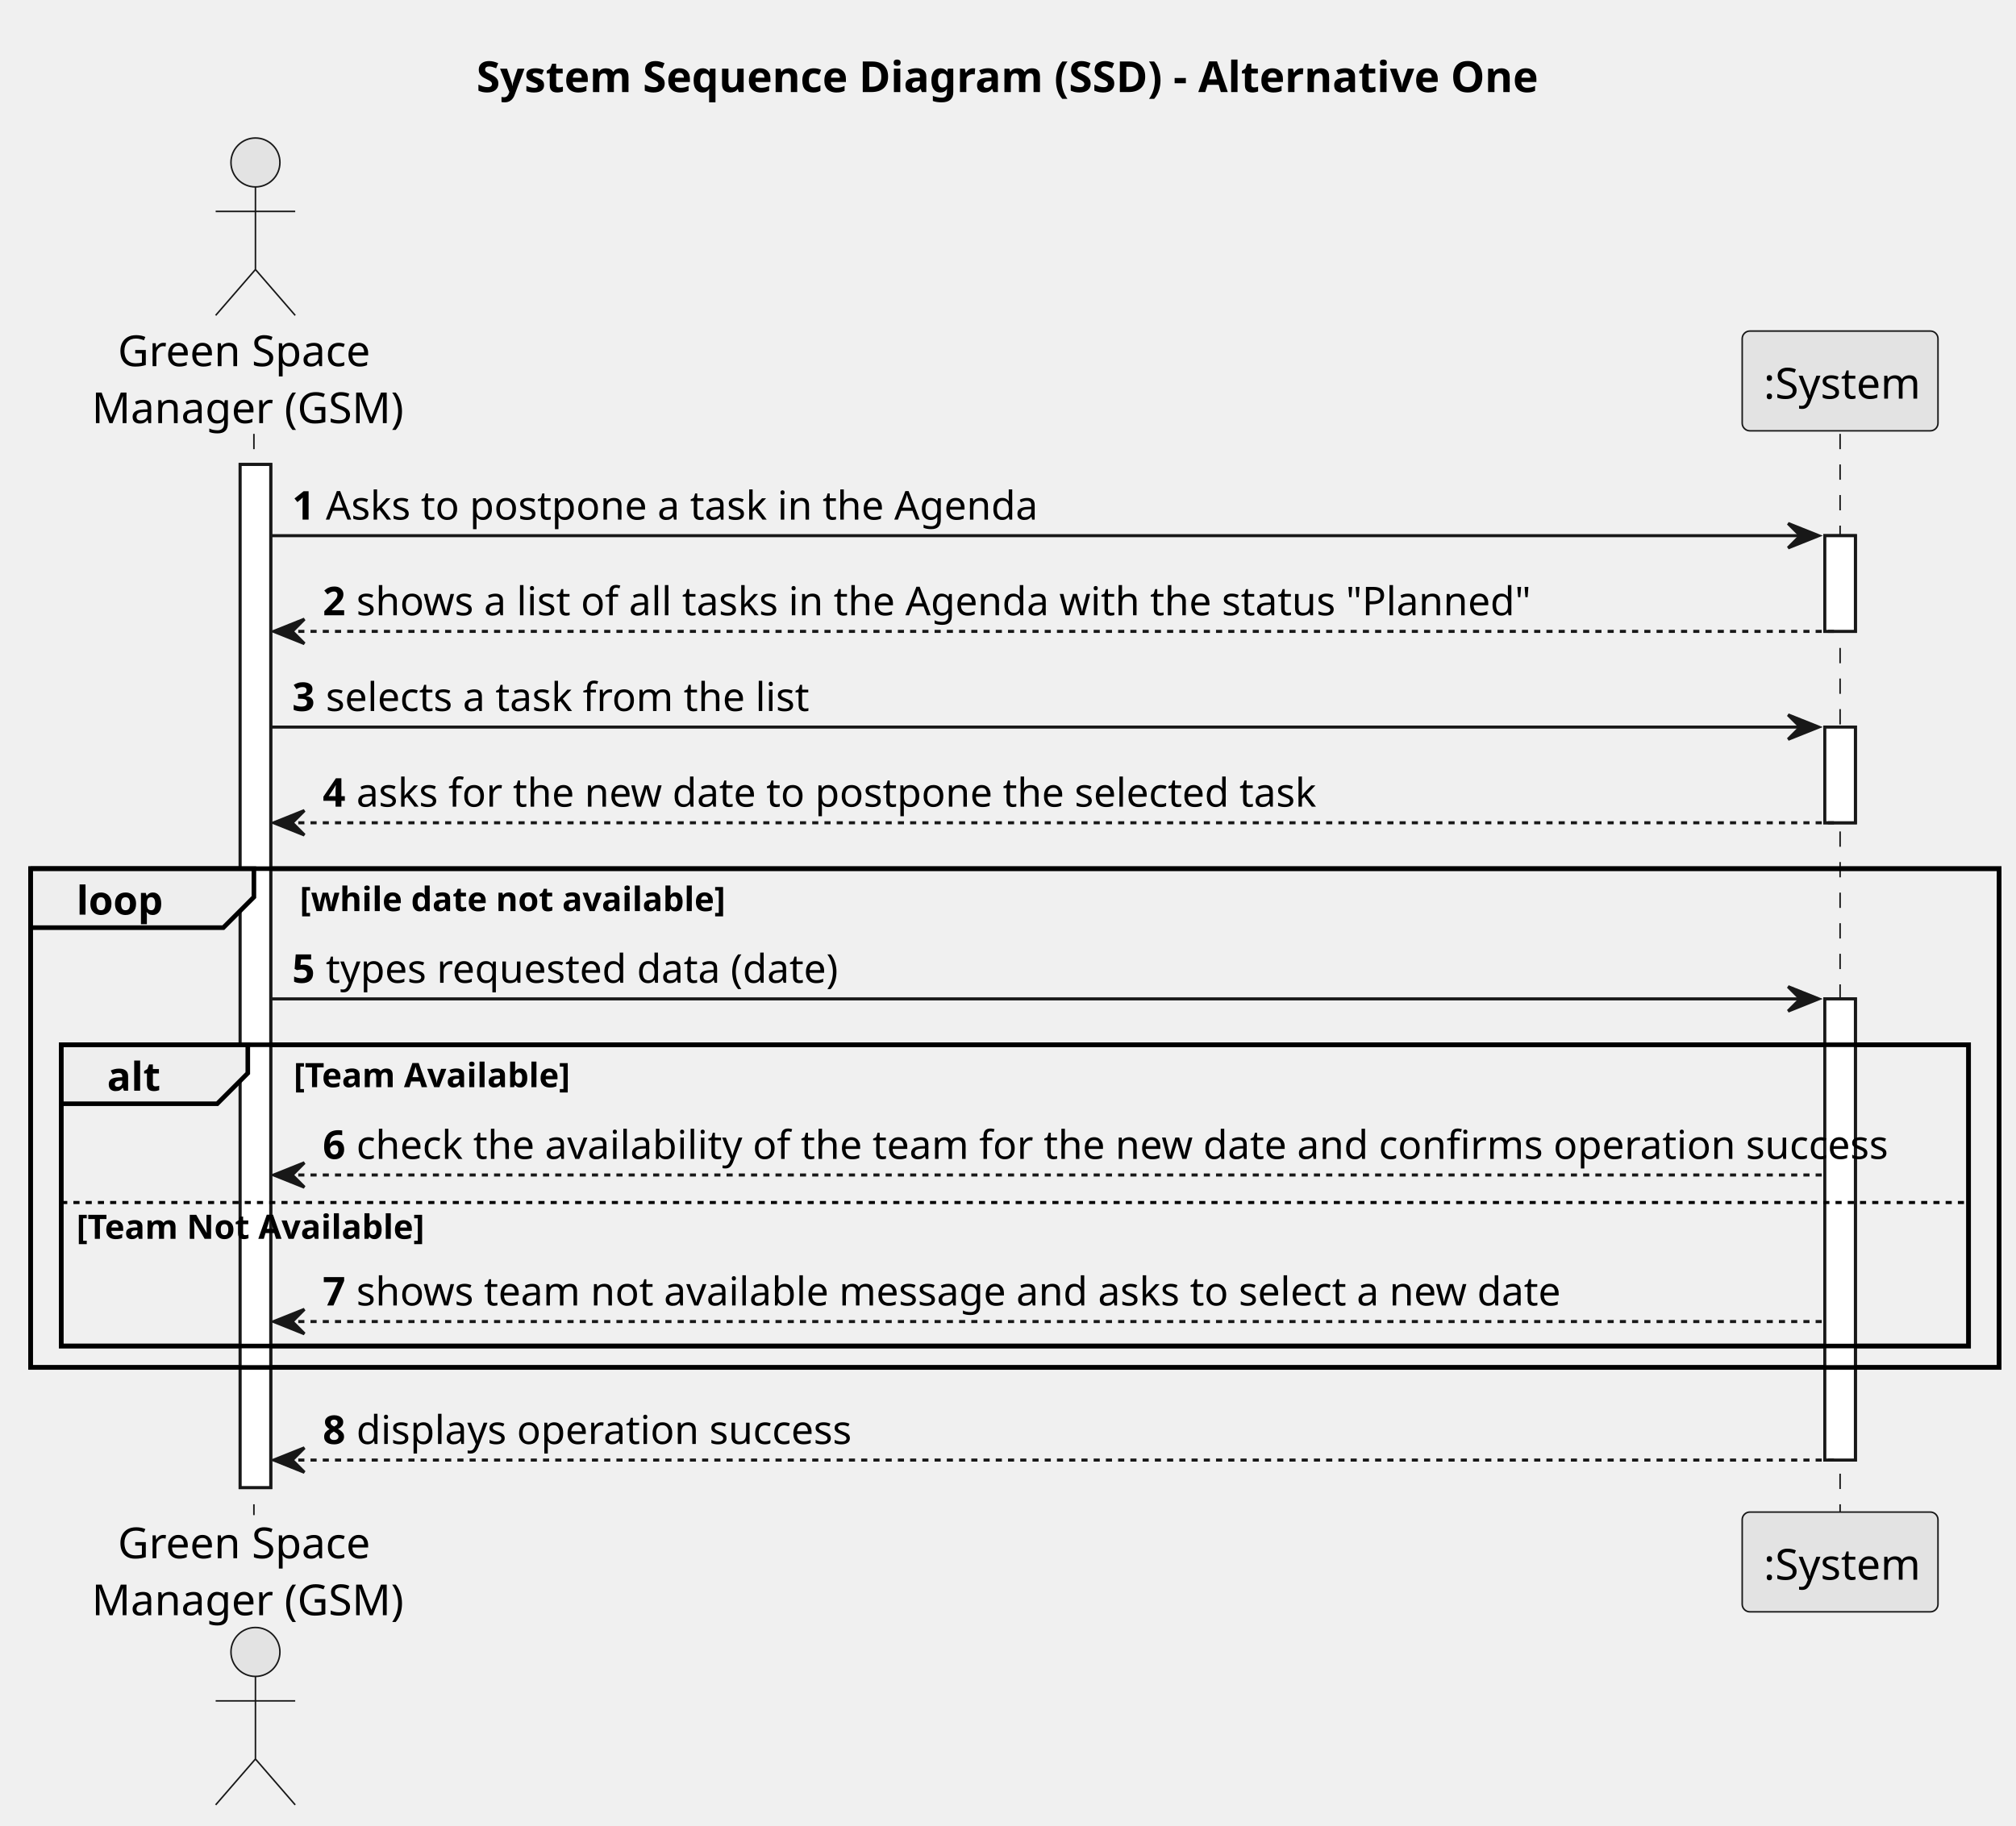
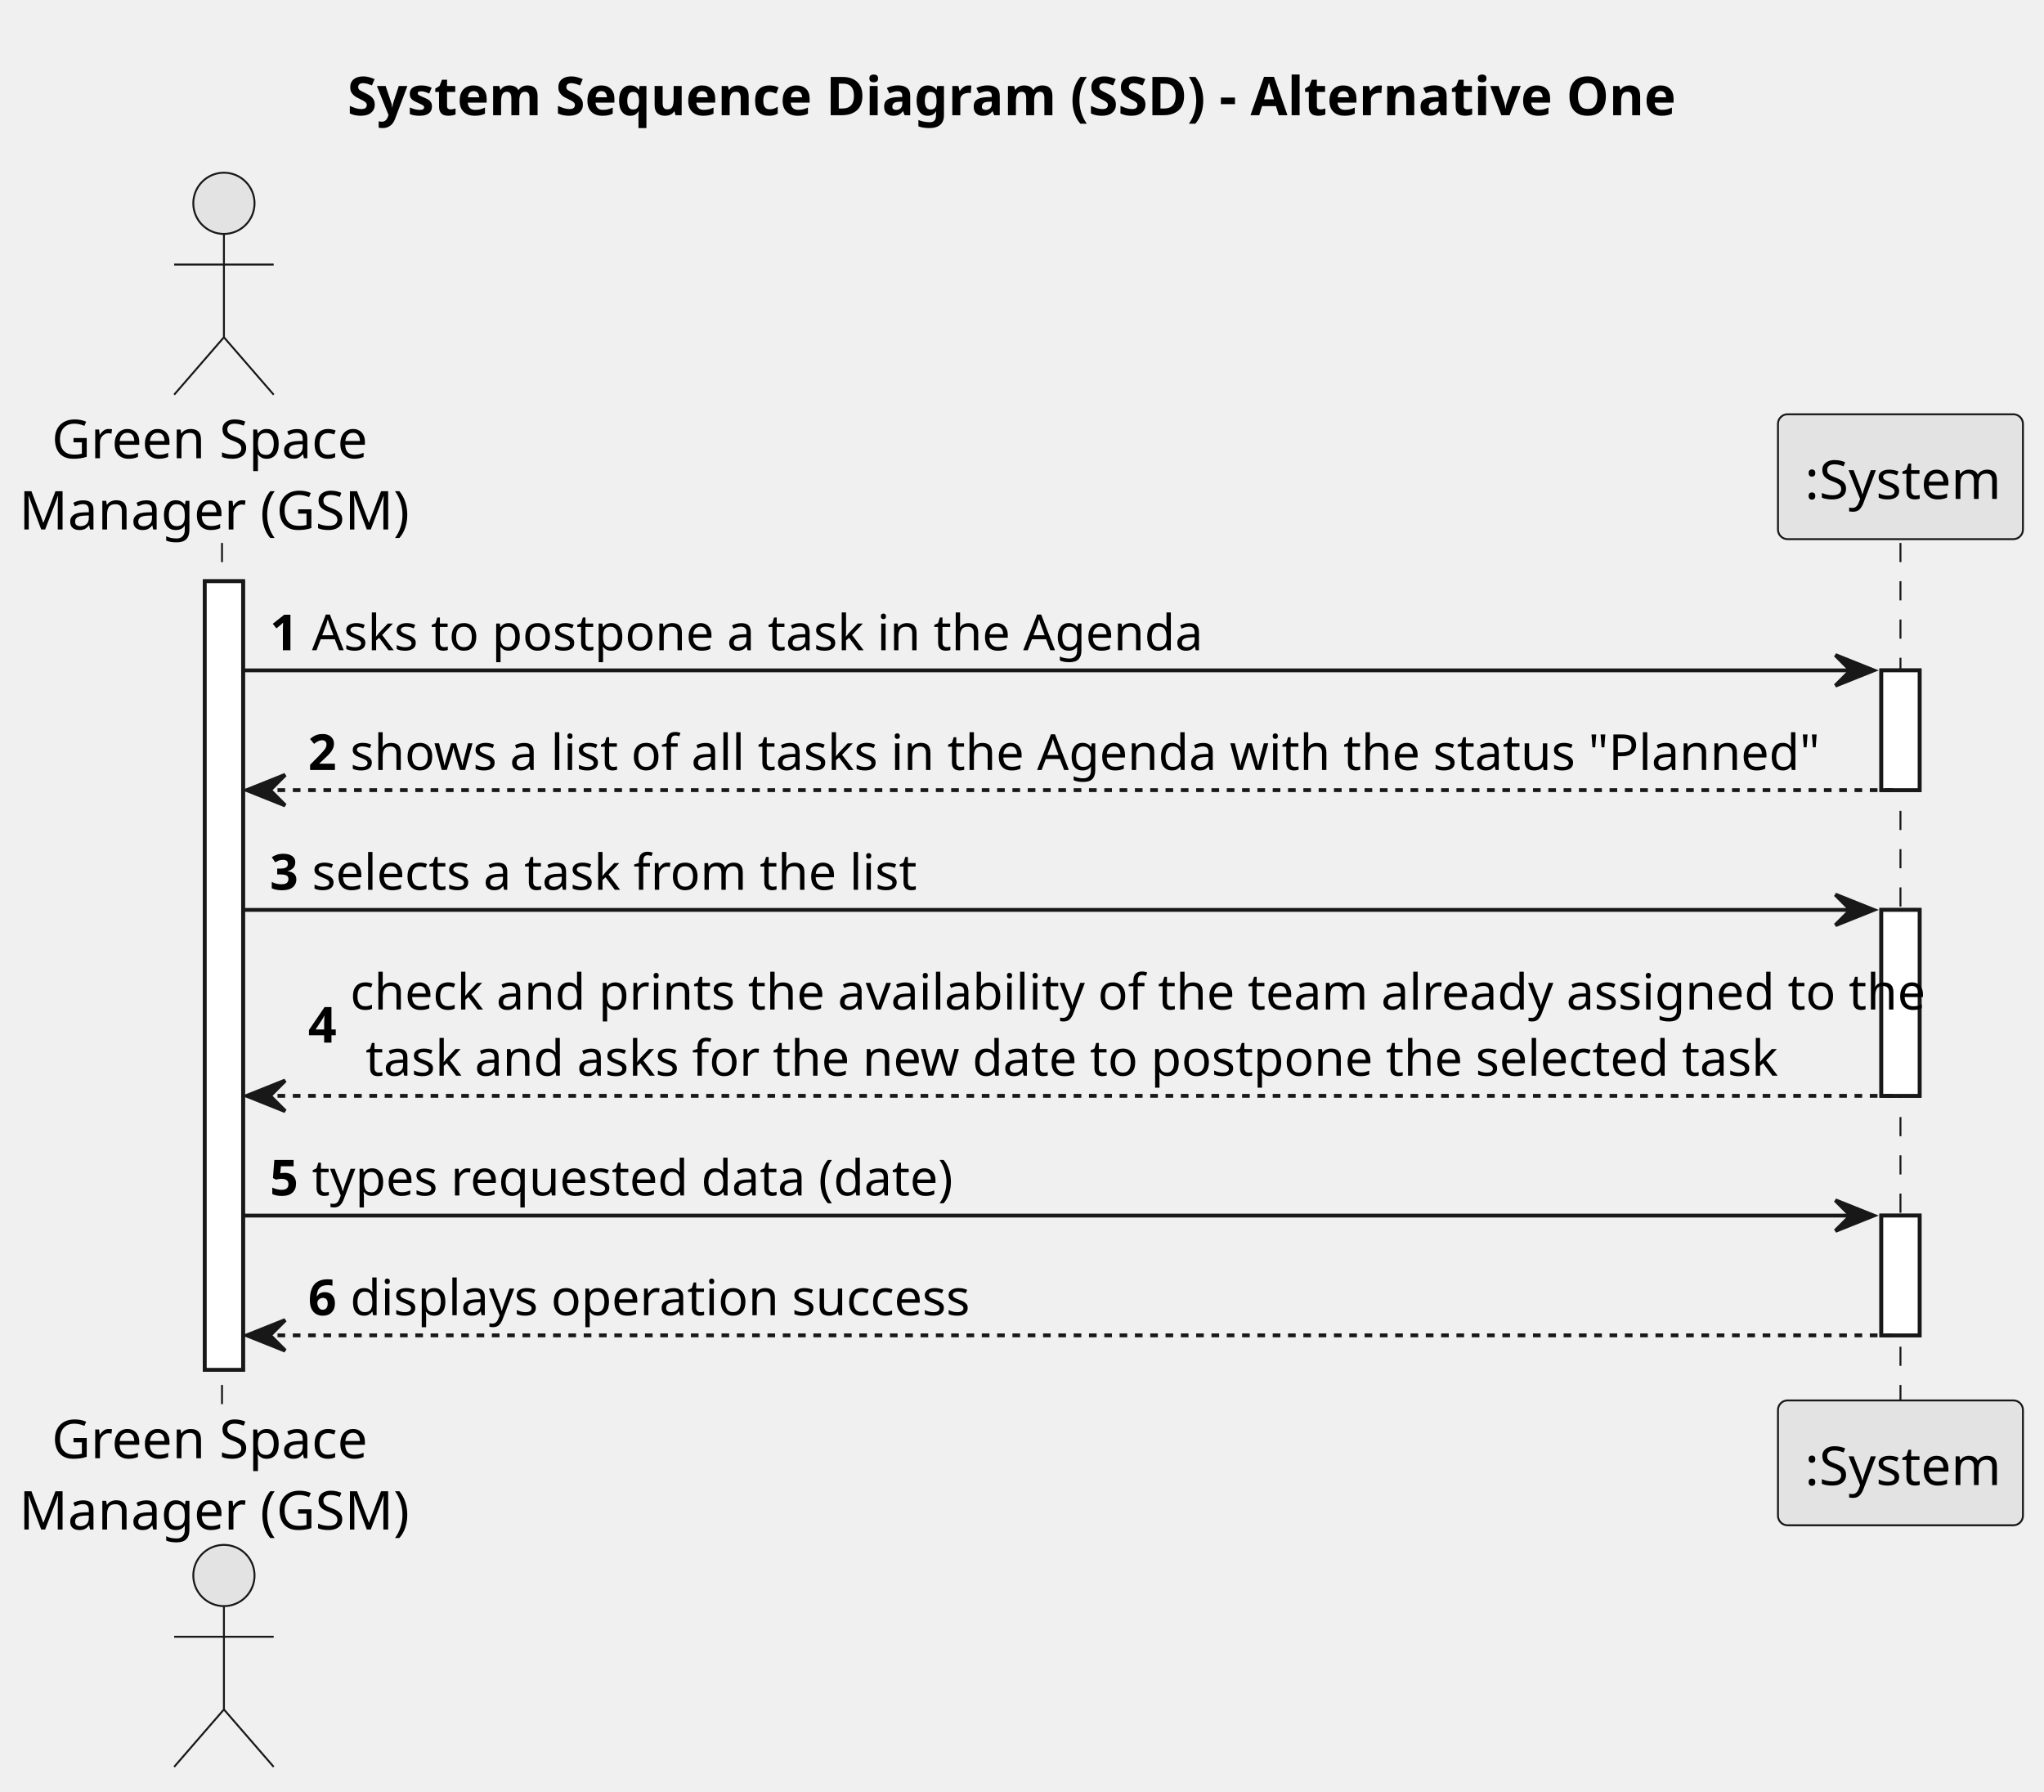
- <svg xmlns="http://www.w3.org/2000/svg" contentStyleType="text/css" height="597px" preserveAspectRatio="none" style="width:659px;height:597px;background:#FFFFFF;" version="1.1" viewBox="0 0 659 597" width="659px" zoomAndPan="magnify">
+ <svg xmlns="http://www.w3.org/2000/svg" contentStyleType="text/css" height="468px" preserveAspectRatio="none" style="width:534px;height:468px;background:#FFFFFF;" version="1.1" viewBox="0 0 534 468" width="534px" zoomAndPan="magnify">
  <defs />
  <g>
-     <text fill="#000000" font-family="sans-serif" font-size="14" font-weight="bold" lengthAdjust="spacing" textLength="351" x="155.75" y="30.107">System Sequence Diagram (SSD) - Alternative One</text>
-     <rect fill="#FFFFFF" height="334.541" style="stroke:#181818;stroke-width:1.0;" width="10" x="78.5" y="151.863" />
-     <rect fill="#FFFFFF" height="31.291" style="stroke:#181818;stroke-width:1.0;" width="10" x="596.5" y="175.154" />
-     <rect fill="#FFFFFF" height="31.291" style="stroke:#181818;stroke-width:1.0;" width="10" x="596.5" y="237.736" />
-     <rect fill="#FFFFFF" height="150.795" style="stroke:#181818;stroke-width:1.0;" width="10" x="596.5" y="326.609" />
-     <rect fill="none" height="163.086" style="stroke:#000000;stroke-width:1.5;" width="643.5" x="10" y="284.027" />
-     <rect fill="none" height="98.504" style="stroke:#000000;stroke-width:1.5;" width="623.5" x="20" y="341.609" />
-     <line style="stroke:#181818;stroke-width:0.5;stroke-dasharray:5.0,5.0;" x1="83" x2="83" y1="141.863" y2="495.404" />
-     <line style="stroke:#181818;stroke-width:0.5;stroke-dasharray:5.0,5.0;" x1="601.5" x2="601.5" y1="141.863" y2="495.404" />
-     <text fill="#000000" font-family="sans-serif" font-size="14" lengthAdjust="spacing" textLength="84" x="38.5" y="119.728">Green Space</text>
-     <text fill="#000000" font-family="sans-serif" font-size="14" lengthAdjust="spacing" textLength="101" x="30" y="138.35">Manager (GSM)</text>
-     <ellipse cx="83.5" cy="53.121" fill="#E3E3E3" rx="8" ry="8" style="stroke:#181818;stroke-width:0.5;" />
-     <path d="M83.5,61.121 L83.5,88.121 M70.5,69.121 L96.5,69.121 M83.5,88.121 L70.5,103.121 M83.5,88.121 L96.5,103.121 " fill="none" style="stroke:#181818;stroke-width:0.5;" />
-     <text fill="#000000" font-family="sans-serif" font-size="14" lengthAdjust="spacing" textLength="84" x="38.5" y="509.512">Green Space</text>
-     <text fill="#000000" font-family="sans-serif" font-size="14" lengthAdjust="spacing" textLength="101" x="30" y="528.133">Manager (GSM)</text>
-     <ellipse cx="83.5" cy="540.146" fill="#E3E3E3" rx="8" ry="8" style="stroke:#181818;stroke-width:0.5;" />
-     <path d="M83.5,548.146 L83.5,575.146 M70.5,556.146 L96.5,556.146 M83.5,575.146 L70.5,590.146 M83.5,575.146 L96.5,590.146 " fill="none" style="stroke:#181818;stroke-width:0.5;" />
-     <rect fill="#E3E3E3" height="32.621" rx="2.5" ry="2.5" style="stroke:#181818;stroke-width:0.5;" width="64" x="569.5" y="108.242" />
-     <text fill="#000000" font-family="sans-serif" font-size="14" lengthAdjust="spacing" textLength="50" x="576.5" y="130.35">:System</text>
-     <rect fill="#E3E3E3" height="32.621" rx="2.5" ry="2.5" style="stroke:#181818;stroke-width:0.5;" width="64" x="569.5" y="494.404" />
-     <text fill="#000000" font-family="sans-serif" font-size="14" lengthAdjust="spacing" textLength="50" x="576.5" y="516.512">:System</text>
-     <rect fill="#FFFFFF" height="334.541" style="stroke:#181818;stroke-width:1.0;" width="10" x="78.5" y="151.863" />
-     <rect fill="#FFFFFF" height="31.291" style="stroke:#181818;stroke-width:1.0;" width="10" x="596.5" y="175.154" />
-     <rect fill="#FFFFFF" height="31.291" style="stroke:#181818;stroke-width:1.0;" width="10" x="596.5" y="237.736" />
-     <rect fill="#FFFFFF" height="150.795" style="stroke:#181818;stroke-width:1.0;" width="10" x="596.5" y="326.609" />
-     <polygon fill="#181818" points="584.5,171.154,594.5,175.154,584.5,179.154,588.5,175.154" style="stroke:#181818;stroke-width:1.0;" />
-     <line style="stroke:#181818;stroke-width:1.0;" x1="88.5" x2="590.5" y1="175.154" y2="175.154" />
-     <text fill="#000000" font-family="sans-serif" font-size="13" font-weight="bold" lengthAdjust="spacing" textLength="7" x="95.5" y="169.892">1</text>
-     <text fill="#000000" font-family="sans-serif" font-size="13" lengthAdjust="spacing" textLength="226" x="106.5" y="169.892">Asks to postpone a task in the Agenda</text>
-     <polygon fill="#181818" points="99.5,202.445,89.5,206.445,99.5,210.445,95.5,206.445" style="stroke:#181818;stroke-width:1.0;" />
-     <line style="stroke:#181818;stroke-width:1.0;stroke-dasharray:2.0,2.0;" x1="93.5" x2="600.5" y1="206.445" y2="206.445" />
-     <text fill="#000000" font-family="sans-serif" font-size="13" font-weight="bold" lengthAdjust="spacing" textLength="7" x="105.5" y="201.183">2</text>
-     <text fill="#000000" font-family="sans-serif" font-size="13" lengthAdjust="spacing" textLength="370" x="116.5" y="201.183">shows a list of all tasks in the Agenda with the status "Planned"</text>
-     <polygon fill="#181818" points="584.5,233.736,594.5,237.736,584.5,241.736,588.5,237.736" style="stroke:#181818;stroke-width:1.0;" />
-     <line style="stroke:#181818;stroke-width:1.0;" x1="88.5" x2="590.5" y1="237.736" y2="237.736" />
-     <text fill="#000000" font-family="sans-serif" font-size="13" font-weight="bold" lengthAdjust="spacing" textLength="7" x="95.5" y="232.474">3</text>
-     <text fill="#000000" font-family="sans-serif" font-size="13" lengthAdjust="spacing" textLength="154" x="106.5" y="232.474">selects a task from the list</text>
-     <polygon fill="#181818" points="99.5,265.027,89.5,269.027,99.5,273.027,95.5,269.027" style="stroke:#181818;stroke-width:1.0;" />
-     <line style="stroke:#181818;stroke-width:1.0;stroke-dasharray:2.0,2.0;" x1="93.5" x2="600.5" y1="269.027" y2="269.027" />
-     <text fill="#000000" font-family="sans-serif" font-size="13" font-weight="bold" lengthAdjust="spacing" textLength="7" x="105.5" y="263.765">4</text>
-     <text fill="#000000" font-family="sans-serif" font-size="13" lengthAdjust="spacing" textLength="300" x="116.5" y="263.765">asks for the new date to postpone the selected task</text>
-     <path d="M10,284.027 L83,284.027 L83,293.318 L73,303.318 L10,303.318 L10,284.027 " fill="#EEEEEE" style="stroke:#000000;stroke-width:1.5;" />
-     <rect fill="none" height="163.086" style="stroke:#000000;stroke-width:1.5;" width="643.5" x="10" y="284.027" />
-     <text fill="#000000" font-family="sans-serif" font-size="13" font-weight="bold" lengthAdjust="spacing" textLength="28" x="25" y="299.056">loop</text>
-     <text fill="#000000" font-family="sans-serif" font-size="11" font-weight="bold" lengthAdjust="spacing" textLength="136" x="98" y="297.897">[while date not available]</text>
-     <polygon fill="#181818" points="584.5,322.609,594.5,326.609,584.5,330.609,588.5,326.609" style="stroke:#181818;stroke-width:1.0;" />
-     <line style="stroke:#181818;stroke-width:1.0;" x1="88.5" x2="590.5" y1="326.609" y2="326.609" />
-     <text fill="#000000" font-family="sans-serif" font-size="13" font-weight="bold" lengthAdjust="spacing" textLength="7" x="95.5" y="321.347">5</text>
-     <text fill="#000000" font-family="sans-serif" font-size="13" lengthAdjust="spacing" textLength="159" x="106.5" y="321.347">types requested data (date)</text>
-     <path d="M20,341.609 L81,341.609 L81,350.9 L71,360.9 L20,360.9 L20,341.609 " fill="#EEEEEE" style="stroke:#000000;stroke-width:1.5;" />
-     <rect fill="none" height="98.504" style="stroke:#000000;stroke-width:1.5;" width="623.5" x="20" y="341.609" />
-     <text fill="#000000" font-family="sans-serif" font-size="13" font-weight="bold" lengthAdjust="spacing" textLength="16" x="35" y="356.638">alt</text>
-     <text fill="#000000" font-family="sans-serif" font-size="11" font-weight="bold" lengthAdjust="spacing" textLength="91" x="96" y="355.479">[Team Available]</text>
-     <polygon fill="#181818" points="99.5,380.191,89.5,384.191,99.5,388.191,95.5,384.191" style="stroke:#181818;stroke-width:1.0;" />
-     <line style="stroke:#181818;stroke-width:1.0;stroke-dasharray:2.0,2.0;" x1="93.5" x2="595.5" y1="384.191" y2="384.191" />
-     <text fill="#000000" font-family="sans-serif" font-size="13" font-weight="bold" lengthAdjust="spacing" textLength="7" x="105.5" y="378.929">6</text>
-     <text fill="#000000" font-family="sans-serif" font-size="13" lengthAdjust="spacing" textLength="473" x="116.5" y="378.929">check the availability of the team for the new date and confirms operation success</text>
-     <line style="stroke:#000000;stroke-width:1.0;stroke-dasharray:2.0,2.0;" x1="20" x2="643.5" y1="393.191" y2="393.191" />
-     <text fill="#000000" font-family="sans-serif" font-size="11" font-weight="bold" lengthAdjust="spacing" textLength="112" x="25" y="405.062">[Team Not Available]</text>
-     <polygon fill="#181818" points="99.5,428.113,89.5,432.113,99.5,436.113,95.5,432.113" style="stroke:#181818;stroke-width:1.0;" />
-     <line style="stroke:#181818;stroke-width:1.0;stroke-dasharray:2.0,2.0;" x1="93.5" x2="595.5" y1="432.113" y2="432.113" />
-     <text fill="#000000" font-family="sans-serif" font-size="13" font-weight="bold" lengthAdjust="spacing" textLength="7" x="105.5" y="426.851">7</text>
-     <text fill="#000000" font-family="sans-serif" font-size="13" lengthAdjust="spacing" textLength="380" x="116.5" y="426.851">shows team not available message and asks to select a new date</text>
-     <polygon fill="#181818" points="99.5,473.404,89.5,477.404,99.5,481.404,95.5,477.404" style="stroke:#181818;stroke-width:1.0;" />
-     <line style="stroke:#181818;stroke-width:1.0;stroke-dasharray:2.0,2.0;" x1="93.5" x2="600.5" y1="477.404" y2="477.404" />
-     <text fill="#000000" font-family="sans-serif" font-size="13" font-weight="bold" lengthAdjust="spacing" textLength="7" x="105.5" y="472.142">8</text>
-     <text fill="#000000" font-family="sans-serif" font-size="13" lengthAdjust="spacing" textLength="158" x="116.5" y="472.142">displays operation success</text>
+     <text fill="#000000" font-family="sans-serif" font-size="14" font-weight="bold" lengthAdjust="spacing" textLength="351" x="90.75" y="30.107">System Sequence Diagram (SSD) - Alternative One</text>
+     <rect fill="#FFFFFF" height="206.037" style="stroke:#181818;stroke-width:1.0;" width="10" x="53.5" y="151.863" />
+     <rect fill="#FFFFFF" height="31.291" style="stroke:#181818;stroke-width:1.0;" width="10" x="491.5" y="175.154" />
+     <rect fill="#FFFFFF" height="48.582" style="stroke:#181818;stroke-width:1.0;" width="10" x="491.5" y="237.736" />
+     <rect fill="#FFFFFF" height="31.291" style="stroke:#181818;stroke-width:1.0;" width="10" x="491.5" y="317.609" />
+     <line style="stroke:#181818;stroke-width:0.5;stroke-dasharray:5.0,5.0;" x1="58" x2="58" y1="141.863" y2="366.9" />
+     <line style="stroke:#181818;stroke-width:0.5;stroke-dasharray:5.0,5.0;" x1="496.5" x2="496.5" y1="141.863" y2="366.9" />
+     <text fill="#000000" font-family="sans-serif" font-size="14" lengthAdjust="spacing" textLength="84" x="13.5" y="119.728">Green Space</text>
+     <text fill="#000000" font-family="sans-serif" font-size="14" lengthAdjust="spacing" textLength="101" x="5" y="138.35">Manager (GSM)</text>
+     <ellipse cx="58.5" cy="53.121" fill="#E3E3E3" rx="8" ry="8" style="stroke:#181818;stroke-width:0.5;" />
+     <path d="M58.5,61.121 L58.5,88.121 M45.5,69.121 L71.5,69.121 M58.5,88.121 L45.5,103.121 M58.5,88.121 L71.5,103.121 " fill="none" style="stroke:#181818;stroke-width:0.5;" />
+     <text fill="#000000" font-family="sans-serif" font-size="14" lengthAdjust="spacing" textLength="84" x="13.5" y="381.008">Green Space</text>
+     <text fill="#000000" font-family="sans-serif" font-size="14" lengthAdjust="spacing" textLength="101" x="5" y="399.629">Manager (GSM)</text>
+     <ellipse cx="58.5" cy="411.643" fill="#E3E3E3" rx="8" ry="8" style="stroke:#181818;stroke-width:0.5;" />
+     <path d="M58.5,419.643 L58.5,446.643 M45.5,427.643 L71.5,427.643 M58.5,446.643 L45.5,461.643 M58.5,446.643 L71.5,461.643 " fill="none" style="stroke:#181818;stroke-width:0.5;" />
+     <rect fill="#E3E3E3" height="32.621" rx="2.5" ry="2.5" style="stroke:#181818;stroke-width:0.5;" width="64" x="464.5" y="108.242" />
+     <text fill="#000000" font-family="sans-serif" font-size="14" lengthAdjust="spacing" textLength="50" x="471.5" y="130.35">:System</text>
+     <rect fill="#E3E3E3" height="32.621" rx="2.5" ry="2.5" style="stroke:#181818;stroke-width:0.5;" width="64" x="464.5" y="365.9" />
+     <text fill="#000000" font-family="sans-serif" font-size="14" lengthAdjust="spacing" textLength="50" x="471.5" y="388.008">:System</text>
+     <rect fill="#FFFFFF" height="206.037" style="stroke:#181818;stroke-width:1.0;" width="10" x="53.5" y="151.863" />
+     <rect fill="#FFFFFF" height="31.291" style="stroke:#181818;stroke-width:1.0;" width="10" x="491.5" y="175.154" />
+     <rect fill="#FFFFFF" height="48.582" style="stroke:#181818;stroke-width:1.0;" width="10" x="491.5" y="237.736" />
+     <rect fill="#FFFFFF" height="31.291" style="stroke:#181818;stroke-width:1.0;" width="10" x="491.5" y="317.609" />
+     <polygon fill="#181818" points="479.5,171.154,489.5,175.154,479.5,179.154,483.5,175.154" style="stroke:#181818;stroke-width:1.0;" />
+     <line style="stroke:#181818;stroke-width:1.0;" x1="63.5" x2="485.5" y1="175.154" y2="175.154" />
+     <text fill="#000000" font-family="sans-serif" font-size="13" font-weight="bold" lengthAdjust="spacing" textLength="7" x="70.5" y="169.892">1</text>
+     <text fill="#000000" font-family="sans-serif" font-size="13" lengthAdjust="spacing" textLength="226" x="81.5" y="169.892">Asks to postpone a task in the Agenda</text>
+     <polygon fill="#181818" points="74.5,202.445,64.5,206.445,74.5,210.445,70.5,206.445" style="stroke:#181818;stroke-width:1.0;" />
+     <line style="stroke:#181818;stroke-width:1.0;stroke-dasharray:2.0,2.0;" x1="68.5" x2="495.5" y1="206.445" y2="206.445" />
+     <text fill="#000000" font-family="sans-serif" font-size="13" font-weight="bold" lengthAdjust="spacing" textLength="7" x="80.5" y="201.183">2</text>
+     <text fill="#000000" font-family="sans-serif" font-size="13" lengthAdjust="spacing" textLength="370" x="91.5" y="201.183">shows a list of all tasks in the Agenda with the status "Planned"</text>
+     <polygon fill="#181818" points="479.5,233.736,489.5,237.736,479.5,241.736,483.5,237.736" style="stroke:#181818;stroke-width:1.0;" />
+     <line style="stroke:#181818;stroke-width:1.0;" x1="63.5" x2="485.5" y1="237.736" y2="237.736" />
+     <text fill="#000000" font-family="sans-serif" font-size="13" font-weight="bold" lengthAdjust="spacing" textLength="7" x="70.5" y="232.474">3</text>
+     <text fill="#000000" font-family="sans-serif" font-size="13" lengthAdjust="spacing" textLength="154" x="81.5" y="232.474">selects a task from the list</text>
+     <polygon fill="#181818" points="74.5,282.318,64.5,286.318,74.5,290.318,70.5,286.318" style="stroke:#181818;stroke-width:1.0;" />
+     <line style="stroke:#181818;stroke-width:1.0;stroke-dasharray:2.0,2.0;" x1="68.5" x2="495.5" y1="286.318" y2="286.318" />
+     <text fill="#000000" font-family="sans-serif" font-size="13" font-weight="bold" lengthAdjust="spacing" textLength="7" x="80.5" y="272.41">4</text>
+     <text fill="#000000" font-family="sans-serif" font-size="13" lengthAdjust="spacing" textLength="389" x="91.5" y="263.765">check and prints the availability of the team already assigned to the</text>
+     <text fill="#000000" font-family="sans-serif" font-size="13" lengthAdjust="spacing" textLength="354" x="95.5" y="281.056">task and asks for the new date to postpone the selected task</text>
+     <polygon fill="#181818" points="479.5,313.609,489.5,317.609,479.5,321.609,483.5,317.609" style="stroke:#181818;stroke-width:1.0;" />
+     <line style="stroke:#181818;stroke-width:1.0;" x1="63.5" x2="485.5" y1="317.609" y2="317.609" />
+     <text fill="#000000" font-family="sans-serif" font-size="13" font-weight="bold" lengthAdjust="spacing" textLength="7" x="70.5" y="312.347">5</text>
+     <text fill="#000000" font-family="sans-serif" font-size="13" lengthAdjust="spacing" textLength="159" x="81.5" y="312.347">types requested data (date)</text>
+     <polygon fill="#181818" points="74.5,344.9,64.5,348.9,74.5,352.9,70.5,348.9" style="stroke:#181818;stroke-width:1.0;" />
+     <line style="stroke:#181818;stroke-width:1.0;stroke-dasharray:2.0,2.0;" x1="68.5" x2="495.5" y1="348.9" y2="348.9" />
+     <text fill="#000000" font-family="sans-serif" font-size="13" font-weight="bold" lengthAdjust="spacing" textLength="7" x="80.5" y="343.638">6</text>
+     <text fill="#000000" font-family="sans-serif" font-size="13" lengthAdjust="spacing" textLength="158" x="91.5" y="343.638">displays operation success</text>
  </g>
</svg>
